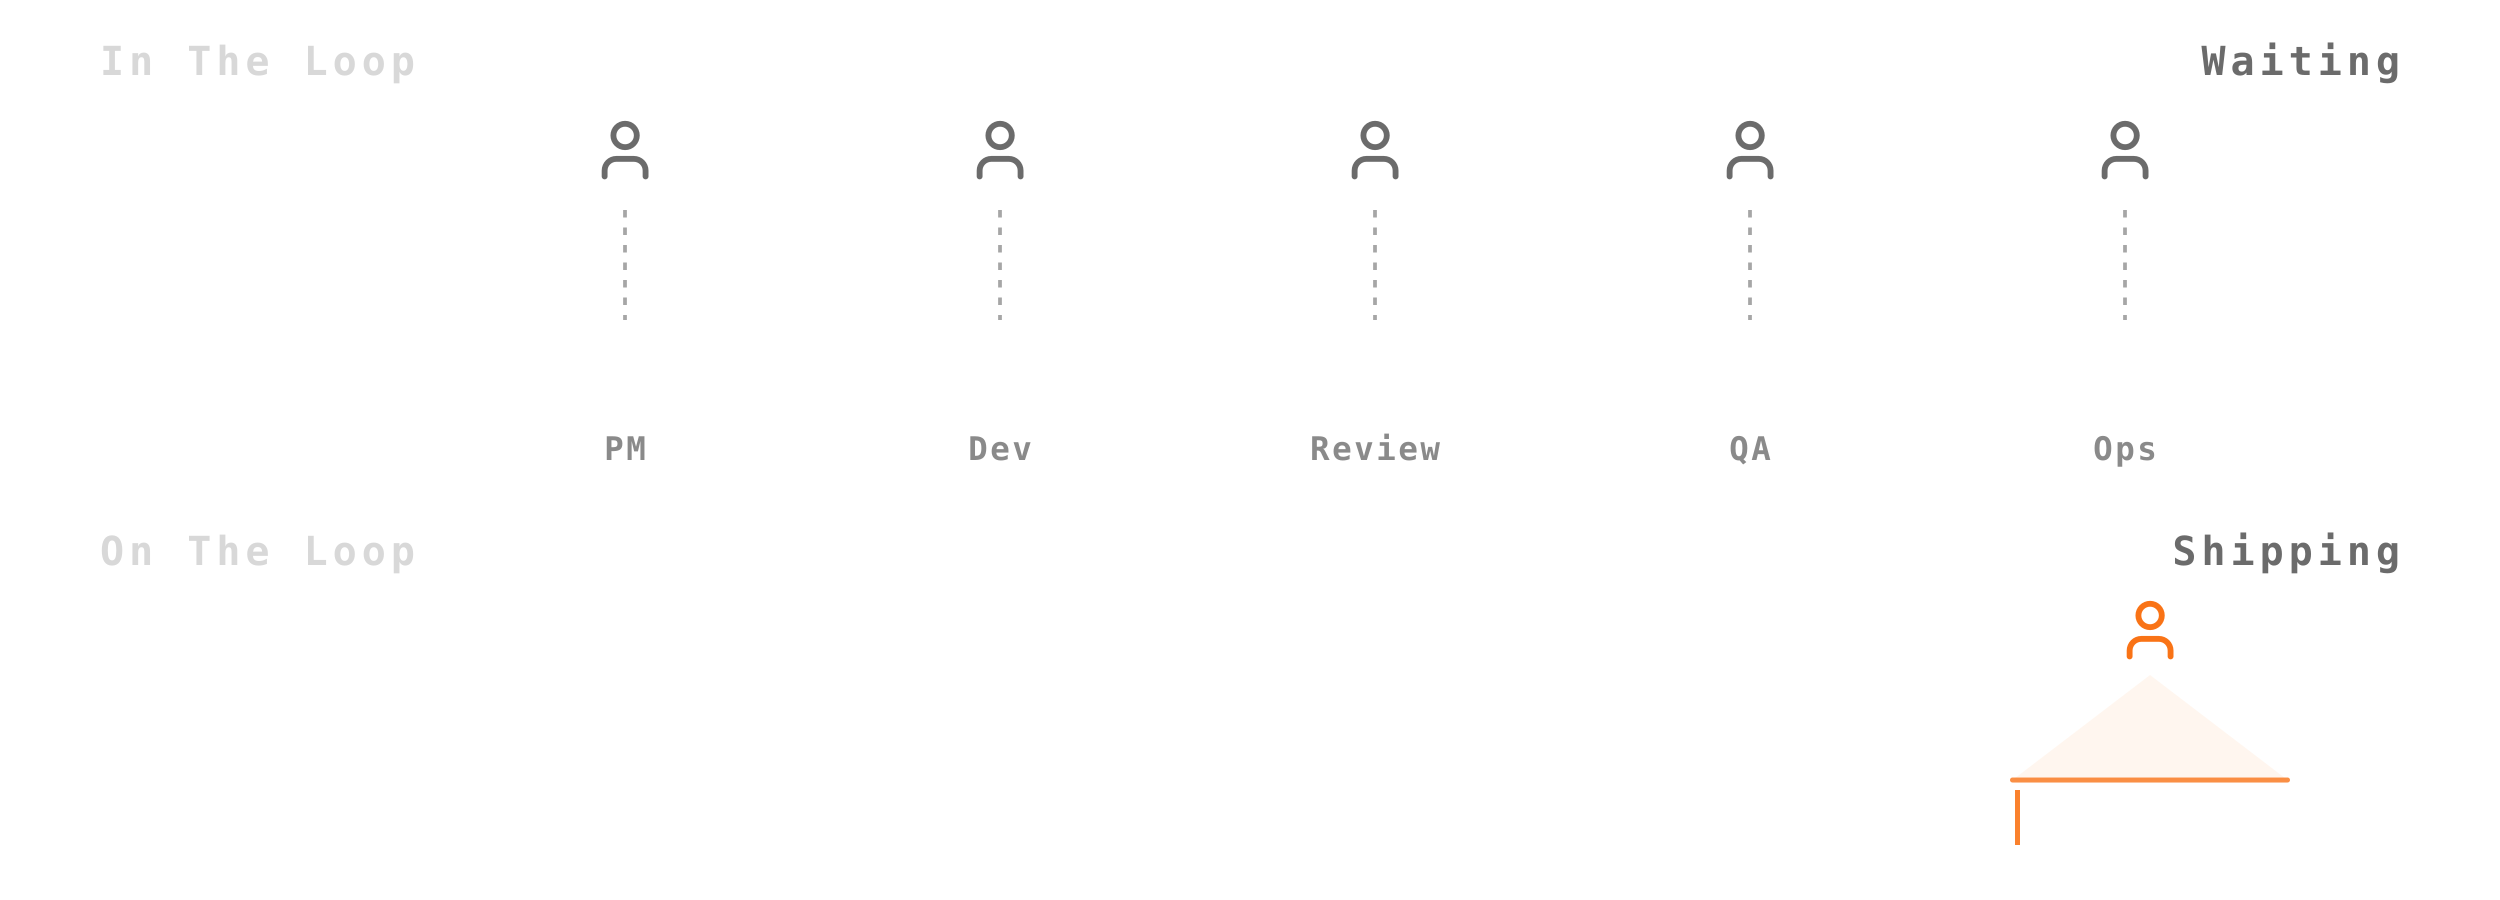
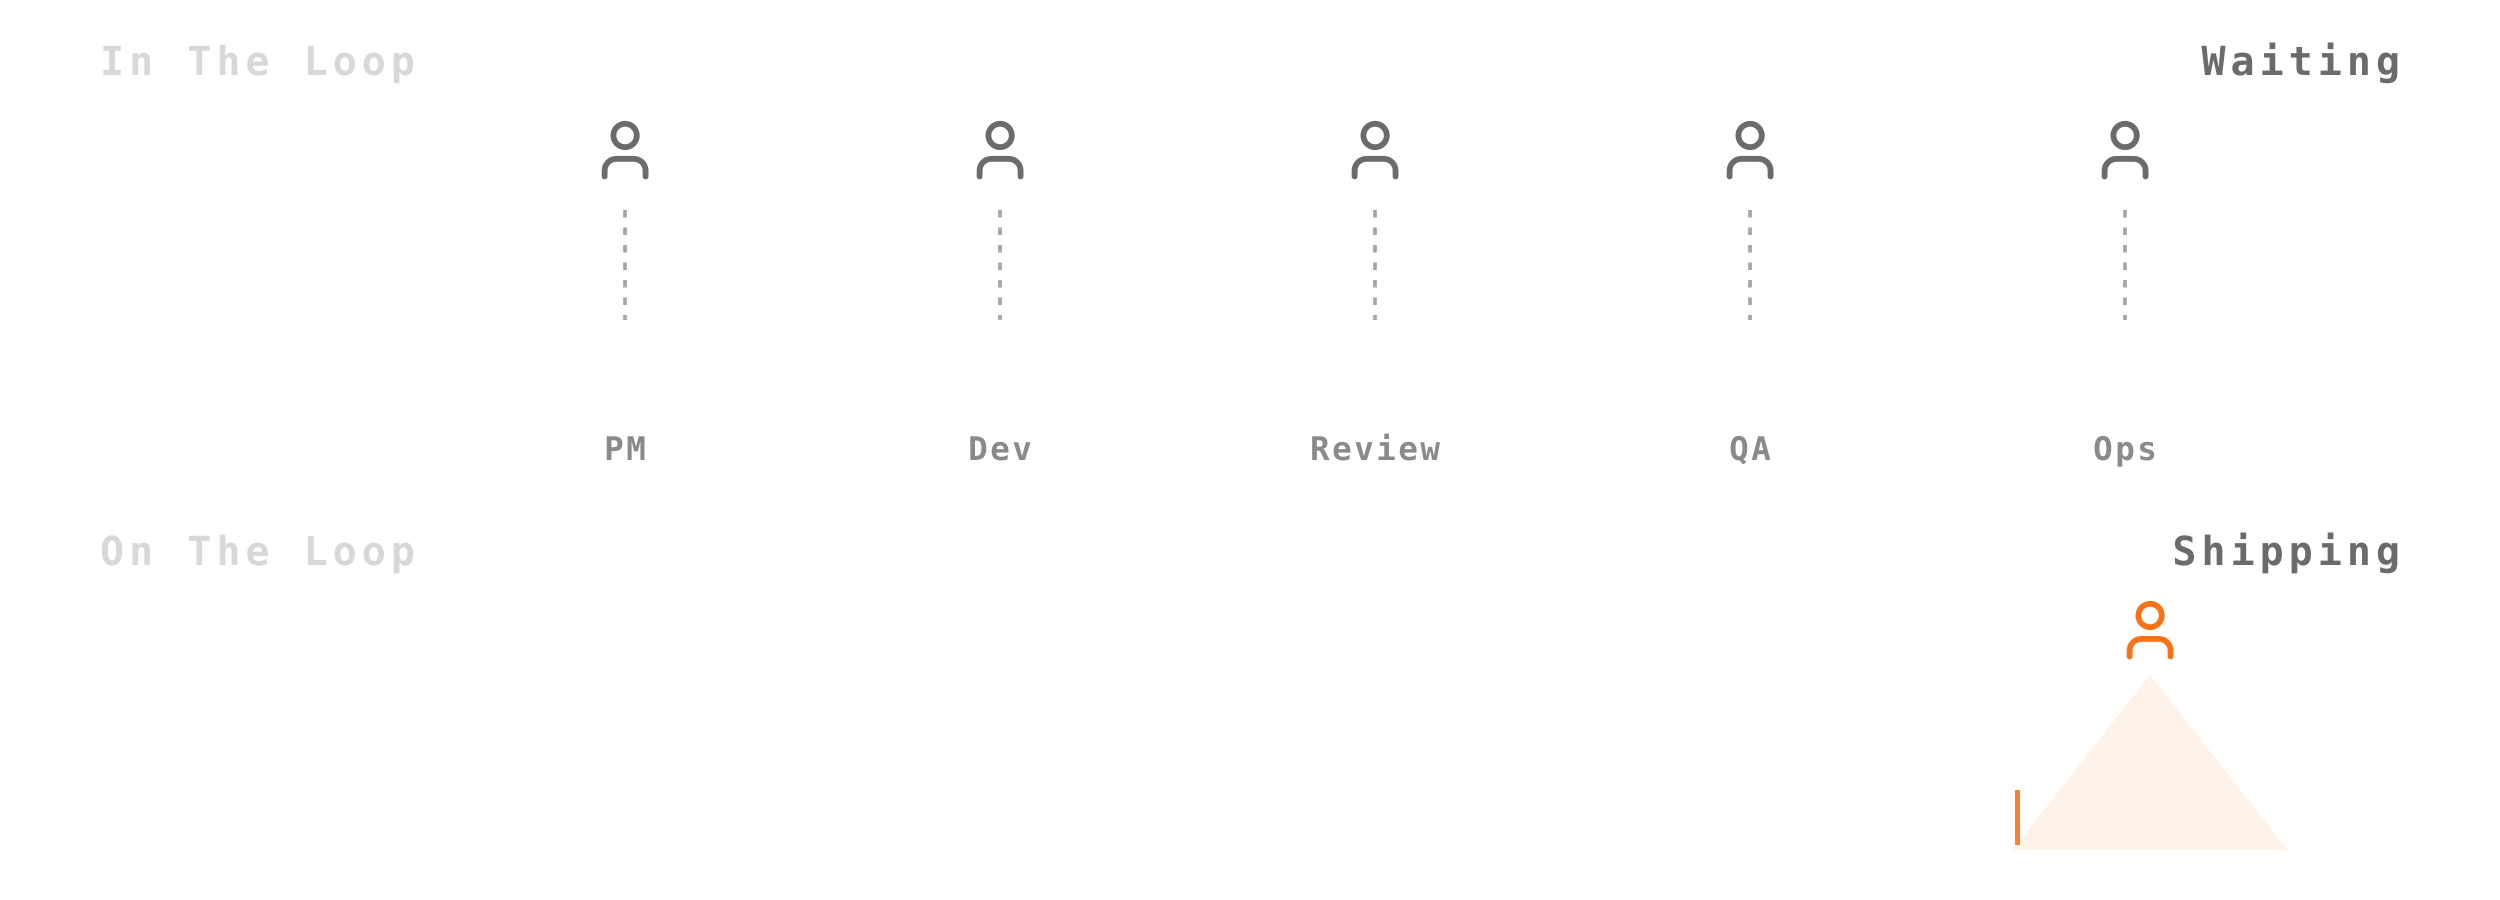
<svg xmlns="http://www.w3.org/2000/svg" viewBox="0 0 1000 360" font-family="Space Mono, ui-monospace, Menlo, monospace">
  <defs>
    <marker id="arr" viewBox="0 0 10 10" refX="8" refY="5" markerWidth="8" markerHeight="8" markerUnits="userSpaceOnUse" orient="auto">
      <path d="M0 0 L10 5 L0 10 Z" fill="rgba(255,255,255,0.8)" />
    </marker>
  </defs>
  <path d="M40 158 H960" stroke="rgba(255,255,255,0.18)" stroke-width="2" stroke-linecap="round" />
  <text x="40" y="30" font-size="16" font-weight="700" letter-spacing="2" fill="#d8d8d8">In The Loop</text>
  <text x="960" y="30" text-anchor="end" font-size="16" font-weight="700" letter-spacing="2" fill="#6b6b6b">Waiting</text>
  <g transform="translate(236 46) scale(1.17)" fill="none" stroke="#6b6b6b" stroke-width="2" stroke-linecap="round" stroke-linejoin="round">
    <animate attributeName="stroke" values="#f97316;#ef4444;#f97316;#ef4444;#f97316;#ef4444;#f97316;#ef4444;#f97316;#ef4444;#f97316;#ef4444;#f97316;#ef4444;#f97316;#ef4444" keyTimes="0;0.042;0.044;0.128;0.131;0.225;0.228;0.297;0.3;0.369;0.456;0.528;0.65;0.733;0.819;0.917" dur="18.0s" calcMode="discrete" repeatCount="indefinite" />
    <path d="M19 21v-2a4 4 0 0 0-4-4H9a4 4 0 0 0-4 4v2" />
    <circle cx="12" cy="7" r="4" />
  </g>
  <path d="M250 84 V128" stroke="#6b6b6b" stroke-width="1.5" stroke-dasharray="3 4" opacity="0.6">
    <animate attributeName="stroke" values="#f97316;#ef4444;#f97316;#ef4444;#f97316;#ef4444;#f97316;#ef4444;#f97316;#ef4444;#f97316;#ef4444;#f97316;#ef4444;#f97316;#ef4444" keyTimes="0;0.042;0.044;0.128;0.131;0.225;0.228;0.297;0.3;0.369;0.456;0.528;0.65;0.733;0.819;0.917" dur="18.0s" calcMode="discrete" repeatCount="indefinite" />
  </path>
  <text x="250" y="184" text-anchor="middle" font-size="13" font-weight="700" letter-spacing="1" fill="#8a8a8a">PM</text>
  <path d="M268 170 H310" stroke="rgba(255,255,255,0.25)" stroke-width="1.5" stroke-dasharray="3 4" marker-end="url(#arr)" />
  <g transform="translate(386 46) scale(1.17)" fill="none" stroke="#6b6b6b" stroke-width="2" stroke-linecap="round" stroke-linejoin="round">
    <animate attributeName="stroke" values="#f97316;#ef4444;#f97316;#ef4444;#f97316;#ef4444;#f97316;#ef4444;#f97316;#ef4444;#f97316;#ef4444;#f97316;#ef4444" keyTimes="0;0.003;0.006;0.1;0.106;0.189;0.264;0.344;0.456;0.539;0.65;0.758;0.819;0.919" dur="18.0s" calcMode="discrete" repeatCount="indefinite" />
    <path d="M19 21v-2a4 4 0 0 0-4-4H9a4 4 0 0 0-4 4v2" />
    <circle cx="12" cy="7" r="4" />
  </g>
  <path d="M400 84 V128" stroke="#6b6b6b" stroke-width="1.5" stroke-dasharray="3 4" opacity="0.6">
    <animate attributeName="stroke" values="#f97316;#ef4444;#f97316;#ef4444;#f97316;#ef4444;#f97316;#ef4444;#f97316;#ef4444;#f97316;#ef4444;#f97316;#ef4444" keyTimes="0;0.003;0.006;0.1;0.106;0.189;0.264;0.344;0.456;0.539;0.65;0.758;0.819;0.919" dur="18.0s" calcMode="discrete" repeatCount="indefinite" />
  </path>
  <text x="400" y="184" text-anchor="middle" font-size="13" font-weight="700" letter-spacing="1" fill="#8a8a8a">Dev</text>
  <path d="M418 170 H460" stroke="rgba(255,255,255,0.25)" stroke-width="1.5" stroke-dasharray="3 4" marker-end="url(#arr)" />
  <g transform="translate(536 46) scale(1.17)" fill="none" stroke="#6b6b6b" stroke-width="2" stroke-linecap="round" stroke-linejoin="round">
    <animate attributeName="stroke" values="#f97316;#ef4444;#f97316;#ef4444;#f97316;#ef4444;#f97316;#ef4444;#f97316;#ef4444;#f97316" keyTimes="0;0.103;0.106;0.261;0.264;0.453;0.456;0.647;0.65;0.817;0.819" dur="18.0s" calcMode="discrete" repeatCount="indefinite" />
    <path d="M19 21v-2a4 4 0 0 0-4-4H9a4 4 0 0 0-4 4v2" />
    <circle cx="12" cy="7" r="4" />
  </g>
  <path d="M550 84 V128" stroke="#6b6b6b" stroke-width="1.5" stroke-dasharray="3 4" opacity="0.6">
    <animate attributeName="stroke" values="#f97316;#ef4444;#f97316;#ef4444;#f97316;#ef4444;#f97316;#ef4444;#f97316;#ef4444;#f97316" keyTimes="0;0.103;0.106;0.261;0.264;0.453;0.456;0.647;0.65;0.817;0.819" dur="18.0s" calcMode="discrete" repeatCount="indefinite" />
  </path>
  <text x="550" y="184" text-anchor="middle" font-size="13" font-weight="700" letter-spacing="1" fill="#8a8a8a">Review</text>
  <path d="M568 170 H610" stroke="rgba(255,255,255,0.25)" stroke-width="1.5" stroke-dasharray="3 4" marker-end="url(#arr)" />
  <g transform="translate(686 46) scale(1.17)" fill="none" stroke="#6b6b6b" stroke-width="2" stroke-linecap="round" stroke-linejoin="round">
    <animate attributeName="stroke" values="#6b6b6b;#f97316;#ef4444;#6b6b6b;#f97316;#ef4444;#6b6b6b;#f97316;#ef4444;#6b6b6b;#f97316;#ef4444;#6b6b6b;#f97316;#ef4444;#6b6b6b" keyTimes="0;0.108;0.194;0.197;0.267;0.364;0.367;0.458;0.567;0.569;0.653;0.753;0.756;0.822;0.928;0.931" dur="18.0s" calcMode="discrete" repeatCount="indefinite" />
    <path d="M19 21v-2a4 4 0 0 0-4-4H9a4 4 0 0 0-4 4v2" />
    <circle cx="12" cy="7" r="4" />
  </g>
  <path d="M700 84 V128" stroke="#6b6b6b" stroke-width="1.5" stroke-dasharray="3 4" opacity="0.6">
    <animate attributeName="stroke" values="#6b6b6b;#f97316;#ef4444;#6b6b6b;#f97316;#ef4444;#6b6b6b;#f97316;#ef4444;#6b6b6b;#f97316;#ef4444;#6b6b6b;#f97316;#ef4444;#6b6b6b" keyTimes="0;0.108;0.194;0.197;0.267;0.364;0.367;0.458;0.567;0.569;0.653;0.753;0.756;0.822;0.928;0.931" dur="18.0s" calcMode="discrete" repeatCount="indefinite" />
  </path>
  <text x="700" y="184" text-anchor="middle" font-size="13" font-weight="700" letter-spacing="1" fill="#8a8a8a">QA</text>
  <path d="M718 170 H760" stroke="rgba(255,255,255,0.25)" stroke-width="1.5" stroke-dasharray="3 4" marker-end="url(#arr)" />
  <g transform="translate(836 46) scale(1.17)" fill="none" stroke="#6b6b6b" stroke-width="2" stroke-linecap="round" stroke-linejoin="round">
    <animate attributeName="stroke" values="#f97316;#ef4444;#6b6b6b;#f97316;#ef4444;#6b6b6b;#f97316;#ef4444;#6b6b6b;#f97316;#ef4444;#6b6b6b;#f97316;#ef4444;#6b6b6b;#f97316" keyTimes="0;0.067;0.069;0.2;0.283;0.286;0.369;0.436;0.439;0.572;0.656;0.658;0.758;0.828;0.831;0.933" dur="18.0s" calcMode="discrete" repeatCount="indefinite" />
    <path d="M19 21v-2a4 4 0 0 0-4-4H9a4 4 0 0 0-4 4v2" />
    <circle cx="12" cy="7" r="4" />
  </g>
  <path d="M850 84 V128" stroke="#6b6b6b" stroke-width="1.5" stroke-dasharray="3 4" opacity="0.6">
    <animate attributeName="stroke" values="#f97316;#ef4444;#6b6b6b;#f97316;#ef4444;#6b6b6b;#f97316;#ef4444;#6b6b6b;#f97316;#ef4444;#6b6b6b;#f97316;#ef4444;#6b6b6b;#f97316" keyTimes="0;0.067;0.069;0.2;0.283;0.286;0.369;0.436;0.439;0.572;0.656;0.658;0.758;0.828;0.831;0.933" dur="18.0s" calcMode="discrete" repeatCount="indefinite" />
  </path>
  <text x="850" y="184" text-anchor="middle" font-size="13" font-weight="700" letter-spacing="1" fill="#8a8a8a">Ops</text>
  <rect x="-11.0" y="134" width="22" height="22" rx="4" fill="#6b6b6b" opacity="0">
    <animate attributeName="opacity" values="1;1;1;1;0;0" keyTimes="0;0;0;0.086;0.103;1" dur="18.0s" repeatCount="indefinite" />
    <animateTransform attributeName="transform" type="translate" values="850 0;850 0;975 0;975 0" keyTimes="0;0.069;0.083;1" dur="18.0s" repeatCount="indefinite" />
    <animate attributeName="fill" values="#f97316;#22d3ee" keyTimes="0;0.069" dur="18.0s" calcMode="discrete" repeatCount="indefinite" />
  </rect>
  <rect x="-11.0" y="134" width="22" height="22" rx="4" fill="#6b6b6b" opacity="0">
    <animate attributeName="opacity" values="1;1;1;1;0;0" keyTimes="0;0;0;0.303;0.319;1" dur="18.0s" repeatCount="indefinite" />
    <animateTransform attributeName="transform" type="translate" values="550 0;550 0;664 0;664 0;700 0;700 0;814 0;814 0;850 0;850 0;975 0;975 0" keyTimes="0;0.106;0.119;0.119;0.122;0.197;0.211;0.211;0.214;0.286;0.3;1" dur="18.0s" repeatCount="indefinite" />
    <animate attributeName="fill" values="#f97316;#6b6b6b;#f97316;#6b6b6b;#f97316;#22d3ee" keyTimes="0;0.106;0.108;0.197;0.2;0.286" dur="18.0s" calcMode="discrete" repeatCount="indefinite" />
  </rect>
  <rect x="-11.0" y="134" width="22" height="22" rx="4" fill="#6b6b6b" opacity="0">
    <animate attributeName="opacity" values="1;1;1;1;0;0" keyTimes="0;0;0;0.456;0.472;1" dur="18.0s" repeatCount="indefinite" />
    <animateTransform attributeName="transform" type="translate" values="514 0;514 0;550 0;550 0;664 0;664 0;700 0;700 0;814 0;814 0;850 0;850 0;975 0;975 0" keyTimes="0;0.106;0.119;0.264;0.278;0.278;0.281;0.367;0.381;0.381;0.383;0.439;0.453;1" dur="18.0s" repeatCount="indefinite" />
    <animate attributeName="fill" values="#6b6b6b;#f97316;#6b6b6b;#f97316;#6b6b6b;#f97316;#22d3ee" keyTimes="0;0.106;0.264;0.267;0.367;0.369;0.439" dur="18.0s" calcMode="discrete" repeatCount="indefinite" />
  </rect>
  <rect x="-11.0" y="134" width="22" height="22" rx="4" fill="#6b6b6b" opacity="0">
    <animate attributeName="opacity" values="1;1;1;1;0;0" keyTimes="0;0;0;0.675;0.692;1" dur="18.0s" repeatCount="indefinite" />
    <animateTransform attributeName="transform" type="translate" values="400 0;400 0;488 0;488 0;514 0;514 0;550 0;550 0;664 0;664 0;700 0;700 0;814 0;814 0;850 0;850 0;975 0;975 0" keyTimes="0;0.006;0.019;0.106;0.119;0.264;0.278;0.456;0.469;0.469;0.472;0.569;0.583;0.583;0.586;0.658;0.672;1" dur="18.0s" repeatCount="indefinite" />
    <animate attributeName="fill" values="#f97316;#6b6b6b;#f97316;#6b6b6b;#f97316;#6b6b6b;#f97316;#22d3ee" keyTimes="0;0.006;0.264;0.456;0.458;0.569;0.572;0.658" dur="18.0s" calcMode="discrete" repeatCount="indefinite" />
  </rect>
  <rect x="-11.0" y="134" width="22" height="22" rx="4" fill="#6b6b6b" opacity="0">
    <animate attributeName="opacity" values="1;1;1;1;0;0" keyTimes="0;0;0;0.847;0.864;1" dur="18.0s" repeatCount="indefinite" />
    <animateTransform attributeName="transform" type="translate" values="364 0;364 0;400 0;400 0;488 0;488 0;514 0;514 0;550 0;550 0;664 0;664 0;700 0;700 0;814 0;814 0;850 0;850 0;975 0;975 0" keyTimes="0;0.006;0.019;0.106;0.119;0.264;0.278;0.456;0.469;0.65;0.664;0.664;0.667;0.756;0.769;0.769;0.772;0.831;0.844;1" dur="18.0s" repeatCount="indefinite" />
    <animate attributeName="fill" values="#6b6b6b;#f97316;#6b6b6b;#f97316;#6b6b6b;#f97316;#6b6b6b;#f97316;#22d3ee" keyTimes="0;0.006;0.106;0.456;0.65;0.653;0.756;0.758;0.831" dur="18.0s" calcMode="discrete" repeatCount="indefinite" />
  </rect>
  <rect x="-11.0" y="134" width="22" height="22" rx="4" fill="#6b6b6b" opacity="0">
    <animate attributeName="opacity" values="1;1;1;1;0;0" keyTimes="0;0;0;0.967;0.983;1" dur="18.0s" repeatCount="indefinite" />
    <animateTransform attributeName="transform" type="translate" values="250 0;250 0;364 0;364 0;400 0;400 0;488 0;488 0;514 0;514 0;550 0;550 0;664 0;664 0;700 0;700 0;814 0;814 0;850 0;850 0" keyTimes="0;0.044;0.058;0.106;0.119;0.264;0.278;0.456;0.469;0.65;0.664;0.819;0.833;0.833;0.836;0.931;0.944;0.945;0.947;1" dur="18.0s" repeatCount="indefinite" />
    <animate attributeName="fill" values="#f97316;#6b6b6b;#f97316;#6b6b6b;#f97316;#6b6b6b;#f97316;#6b6b6b;#f97316" keyTimes="0;0.044;0.106;0.264;0.65;0.819;0.822;0.931;0.933" dur="18.0s" calcMode="discrete" repeatCount="indefinite" />
  </rect>
  <rect x="-11.0" y="134" width="22" height="22" rx="4" fill="#6b6b6b" opacity="0">
    <animate attributeName="opacity" values="1;1;1;1;0;0" keyTimes="0;0;0;0.967;0.983;1" dur="18.0s" repeatCount="indefinite" />
    <animateTransform attributeName="transform" type="translate" values="214 0;214 0;250 0;250 0;364 0;364 0;400 0;400 0;488 0;488 0;514 0;514 0;550 0;550 0" keyTimes="0;0.044;0.058;0.131;0.144;0.264;0.278;0.456;0.469;0.65;0.664;0.819;0.833;1" dur="18.0s" repeatCount="indefinite" />
    <animate attributeName="fill" values="#6b6b6b;#f97316;#6b6b6b;#f97316;#6b6b6b;#f97316" keyTimes="0;0.044;0.131;0.264;0.456;0.819" dur="18.0s" calcMode="discrete" repeatCount="indefinite" />
  </rect>
  <rect x="-11.0" y="134" width="22" height="22" rx="4" fill="#6b6b6b" opacity="0">
    <animate attributeName="opacity" values="1;1;1;1;0;0" keyTimes="0;0;0;0.967;0.983;1" dur="18.0s" repeatCount="indefinite" />
    <animateTransform attributeName="transform" type="translate" values="188 0;188 0;214 0;214 0;250 0;250 0;338 0;338 0;364 0;364 0;400 0;400 0;488 0;488 0;514 0;514 0" keyTimes="0;0.044;0.058;0.131;0.144;0.228;0.242;0.264;0.278;0.456;0.469;0.65;0.664;0.819;0.833;1" dur="18.0s" repeatCount="indefinite" />
    <animate attributeName="fill" values="#6b6b6b;#f97316;#6b6b6b;#f97316;#6b6b6b" keyTimes="0;0.131;0.228;0.456;0.65" dur="18.0s" calcMode="discrete" repeatCount="indefinite" />
  </rect>
  <rect x="-11.0" y="134" width="22" height="22" rx="4" fill="#6b6b6b" opacity="0">
    <animate attributeName="opacity" values="1;1;1;1;0;0" keyTimes="0;0;0;0.967;0.983;1" dur="18.0s" repeatCount="indefinite" />
    <animateTransform attributeName="transform" type="translate" values="162 0;162 0;188 0;188 0;214 0;214 0;250 0;250 0;338 0;338 0;364 0;364 0;400 0;400 0;488 0;488 0" keyTimes="0;0.044;0.058;0.131;0.144;0.228;0.242;0.3;0.314;0.456;0.469;0.65;0.664;0.819;0.833;1" dur="18.0s" repeatCount="indefinite" />
    <animate attributeName="fill" values="#6b6b6b;#f97316;#6b6b6b;#f97316;#6b6b6b" keyTimes="0;0.228;0.3;0.65;0.819" dur="18.0s" calcMode="discrete" repeatCount="indefinite" />
  </rect>
  <rect x="-11.0" y="134" width="22" height="22" rx="4" fill="#6b6b6b" opacity="0">
    <animate attributeName="opacity" values="1;1;1;1;0;0" keyTimes="0;0;0;0.967;0.983;1" dur="18.0s" repeatCount="indefinite" />
    <animateTransform attributeName="transform" type="translate" values="136 0;136 0;162 0;162 0;188 0;188 0;214 0;214 0;250 0;250 0;338 0;338 0;364 0;364 0;400 0;400 0" keyTimes="0;0.044;0.058;0.131;0.144;0.228;0.242;0.3;0.314;0.456;0.469;0.65;0.664;0.819;0.833;1" dur="18.0s" repeatCount="indefinite" />
    <animate attributeName="fill" values="#6b6b6b;#f97316;#6b6b6b;#f97316" keyTimes="0;0.3;0.456;0.819" dur="18.0s" calcMode="discrete" repeatCount="indefinite" />
  </rect>
  <rect x="-11.0" y="134" width="22" height="22" rx="4" fill="#6b6b6b" opacity="0">
    <animate attributeName="opacity" values="1;1;1;1;0;0" keyTimes="0;0;0;0.967;0.983;1" dur="18.0s" repeatCount="indefinite" />
    <animateTransform attributeName="transform" type="translate" values="110 0;110 0;136 0;136 0;162 0;162 0;188 0;188 0;214 0;214 0;250 0;250 0;338 0;338 0;364 0;364 0" keyTimes="0;0.044;0.058;0.131;0.144;0.228;0.242;0.3;0.314;0.456;0.469;0.65;0.664;0.819;0.833;1" dur="18.0s" repeatCount="indefinite" />
    <animate attributeName="fill" values="#6b6b6b;#f97316;#6b6b6b" keyTimes="0;0.456;0.65" dur="18.0s" calcMode="discrete" repeatCount="indefinite" />
  </rect>
  <rect x="-11.0" y="134" width="22" height="22" rx="4" fill="#6b6b6b" opacity="0">
    <animate attributeName="opacity" values="1;1;1;1;0;0" keyTimes="0;0;0;0.967;0.983;1" dur="18.0s" repeatCount="indefinite" />
    <animateTransform attributeName="transform" type="translate" values="84 0;84 0;110 0;110 0;136 0;136 0;162 0;162 0;188 0;188 0;214 0;214 0;250 0;250 0;338 0;338 0" keyTimes="0;0.044;0.058;0.131;0.144;0.228;0.242;0.3;0.314;0.456;0.469;0.65;0.664;0.819;0.833;1" dur="18.0s" repeatCount="indefinite" />
    <animate attributeName="fill" values="#6b6b6b;#f97316;#6b6b6b" keyTimes="0;0.65;0.819" dur="18.0s" calcMode="discrete" repeatCount="indefinite" />
  </rect>
  <rect x="-11.0" y="134" width="22" height="22" rx="4" fill="#6b6b6b" opacity="0">
    <animate attributeName="opacity" values="0;0;1;1;0;0" keyTimes="0;0.061;0.072;0.967;0.983;1" dur="18.0s" repeatCount="indefinite" />
    <animateTransform attributeName="transform" type="translate" values="20 0;20 0;84 0;84 0;110 0;110 0;136 0;136 0;162 0;162 0;188 0;188 0;214 0;214 0;250 0;250 0" keyTimes="0;0.061;0.075;0.131;0.144;0.228;0.242;0.3;0.314;0.456;0.469;0.65;0.664;0.819;0.833;1" dur="18.0s" repeatCount="indefinite" />
    <animate attributeName="fill" values="#6b6b6b;#f97316" keyTimes="0;0.819" dur="18.0s" calcMode="discrete" repeatCount="indefinite" />
  </rect>
  <rect x="-11.0" y="134" width="22" height="22" rx="4" fill="#6b6b6b" opacity="0">
    <animate attributeName="opacity" values="0;0;1;1;0;0" keyTimes="0;0.153;0.164;0.967;0.983;1" dur="18.0s" repeatCount="indefinite" />
    <animateTransform attributeName="transform" type="translate" values="20 0;20 0;84 0;84 0;110 0;110 0;136 0;136 0;162 0;162 0;188 0;188 0;214 0;214 0" keyTimes="0;0.153;0.167;0.228;0.242;0.3;0.314;0.456;0.469;0.65;0.664;0.819;0.833;1" dur="18.0s" repeatCount="indefinite" />
    <animate attributeName="fill" values="#6b6b6b" keyTimes="0" dur="18.0s" calcMode="discrete" repeatCount="indefinite" />
  </rect>
  <rect x="-11.0" y="134" width="22" height="22" rx="4" fill="#6b6b6b" opacity="0">
    <animate attributeName="opacity" values="0;0;1;1;0;0" keyTimes="0;0.244;0.256;0.967;0.983;1" dur="18.0s" repeatCount="indefinite" />
    <animateTransform attributeName="transform" type="translate" values="20 0;20 0;84 0;84 0;110 0;110 0;136 0;136 0;162 0;162 0;188 0;188 0" keyTimes="0;0.244;0.258;0.3;0.314;0.456;0.469;0.65;0.664;0.819;0.833;1" dur="18.0s" repeatCount="indefinite" />
    <animate attributeName="fill" values="#6b6b6b" keyTimes="0" dur="18.0s" calcMode="discrete" repeatCount="indefinite" />
  </rect>
  <rect x="-11.0" y="134" width="22" height="22" rx="4" fill="#6b6b6b" opacity="0">
    <animate attributeName="opacity" values="0;0;1;1;0;0" keyTimes="0;0.306;0.317;0.967;0.983;1" dur="18.0s" repeatCount="indefinite" />
    <animateTransform attributeName="transform" type="translate" values="20 0;20 0;84 0;84 0;110 0;110 0;136 0;136 0;162 0;162 0" keyTimes="0;0.306;0.319;0.456;0.469;0.65;0.664;0.819;0.833;1" dur="18.0s" repeatCount="indefinite" />
    <animate attributeName="fill" values="#6b6b6b" keyTimes="0" dur="18.0s" calcMode="discrete" repeatCount="indefinite" />
  </rect>
  <rect x="-11.0" y="134" width="22" height="22" rx="4" fill="#6b6b6b" opacity="0">
    <animate attributeName="opacity" values="0;0;1;1;0;0" keyTimes="0;0.458;0.469;0.967;0.983;1" dur="18.0s" repeatCount="indefinite" />
    <animateTransform attributeName="transform" type="translate" values="20 0;20 0;84 0;84 0;110 0;110 0;136 0;136 0" keyTimes="0;0.458;0.472;0.65;0.664;0.819;0.833;1" dur="18.0s" repeatCount="indefinite" />
    <animate attributeName="fill" values="#6b6b6b" keyTimes="0" dur="18.0s" calcMode="discrete" repeatCount="indefinite" />
  </rect>
  <rect x="-11.0" y="134" width="22" height="22" rx="4" fill="#6b6b6b" opacity="0">
    <animate attributeName="opacity" values="0;0;1;1;0;0" keyTimes="0;0.675;0.686;0.967;0.983;1" dur="18.0s" repeatCount="indefinite" />
    <animateTransform attributeName="transform" type="translate" values="20 0;20 0;84 0;84 0;110 0;110 0" keyTimes="0;0.675;0.689;0.819;0.833;1" dur="18.0s" repeatCount="indefinite" />
    <animate attributeName="fill" values="#6b6b6b" keyTimes="0" dur="18.0s" calcMode="discrete" repeatCount="indefinite" />
  </rect>
  <rect x="-11.0" y="134" width="22" height="22" rx="4" fill="#6b6b6b" opacity="0">
    <animate attributeName="opacity" values="0;0;1;1;0;0" keyTimes="0;0.828;0.839;0.967;0.983;1" dur="18.0s" repeatCount="indefinite" />
    <animateTransform attributeName="transform" type="translate" values="20 0;20 0;84 0;84 0" keyTimes="0;0.828;0.842;1" dur="18.0s" repeatCount="indefinite" />
    <animate attributeName="fill" values="#6b6b6b" keyTimes="0" dur="18.0s" calcMode="discrete" repeatCount="indefinite" />
  </rect>
  <path d="M40 340 H960" stroke="rgba(255,255,255,0.18)" stroke-width="2" stroke-linecap="round" />
  <text x="40" y="226" font-size="16" font-weight="700" letter-spacing="2" fill="#d8d8d8">On The Loop</text>
  <text x="960" y="226" text-anchor="end" font-size="16" font-weight="700" letter-spacing="2" fill="#6b6b6b">Shipping</text>
  <rect x="-11.0" y="316" width="22" height="22" rx="4" fill="#eab308" opacity="0">
    <animateTransform attributeName="transform" type="translate" values="40 0;960 0;960 0" keyTimes="0;0.278;1" dur="18.0s" begin="-18.00s" repeatCount="indefinite" />
    <animate attributeName="opacity" values="0;1;1;0;0" keyTimes="0;0.008;0.267;0.278;1" dur="18.0s" begin="-18.00s" repeatCount="indefinite" />
    <animate attributeName="fill" values="#eab308;#22d3ee;#22d3ee" keyTimes="0;0.087;1" dur="18.0s" begin="-18.00s" calcMode="discrete" repeatCount="indefinite" />
  </rect>
  <rect x="-11.0" y="316" width="22" height="22" rx="4" fill="#22d3ee" opacity="0">
    <animateTransform attributeName="transform" type="translate" values="40 0;960 0;960 0" keyTimes="0;0.278;1" dur="18.0s" begin="-17.64s" repeatCount="indefinite" />
    <animate attributeName="opacity" values="0;1;1;0;0" keyTimes="0;0.008;0.267;0.278;1" dur="18.0s" begin="-17.64s" repeatCount="indefinite" />
  </rect>
  <rect x="-11.0" y="316" width="22" height="22" rx="4" fill="#22d3ee" opacity="0">
    <animateTransform attributeName="transform" type="translate" values="40 0;960 0;960 0" keyTimes="0;0.278;1" dur="18.0s" begin="-17.28s" repeatCount="indefinite" />
    <animate attributeName="opacity" values="0;1;1;0;0" keyTimes="0;0.008;0.267;0.278;1" dur="18.0s" begin="-17.28s" repeatCount="indefinite" />
  </rect>
  <rect x="-11.0" y="316" width="22" height="22" rx="4" fill="#22d3ee" opacity="0">
    <animateTransform attributeName="transform" type="translate" values="40 0;960 0;960 0" keyTimes="0;0.278;1" dur="18.0s" begin="-16.92s" repeatCount="indefinite" />
    <animate attributeName="opacity" values="0;1;1;0;0" keyTimes="0;0.008;0.267;0.278;1" dur="18.0s" begin="-16.92s" repeatCount="indefinite" />
  </rect>
  <rect x="-11.0" y="316" width="22" height="22" rx="4" fill="#eab308" opacity="0">
    <animateTransform attributeName="transform" type="translate" values="40 0;960 0;960 0" keyTimes="0;0.278;1" dur="18.0s" begin="-16.56s" repeatCount="indefinite" />
    <animate attributeName="opacity" values="0;1;1;0;0" keyTimes="0;0.008;0.267;0.278;1" dur="18.0s" begin="-16.56s" repeatCount="indefinite" />
    <animate attributeName="fill" values="#eab308;#22d3ee;#22d3ee" keyTimes="0;0.087;1" dur="18.0s" begin="-16.56s" calcMode="discrete" repeatCount="indefinite" />
  </rect>
  <rect x="-11.0" y="316" width="22" height="22" rx="4" fill="#22d3ee" opacity="0">
    <animateTransform attributeName="transform" type="translate" values="40 0;960 0;960 0" keyTimes="0;0.278;1" dur="18.0s" begin="-16.20s" repeatCount="indefinite" />
    <animate attributeName="opacity" values="0;1;1;0;0" keyTimes="0;0.008;0.267;0.278;1" dur="18.0s" begin="-16.20s" repeatCount="indefinite" />
  </rect>
  <rect x="-11.0" y="316" width="22" height="22" rx="4" fill="#22d3ee" opacity="0">
    <animateTransform attributeName="transform" type="translate" values="40 0;960 0;960 0" keyTimes="0;0.278;1" dur="18.0s" begin="-15.84s" repeatCount="indefinite" />
    <animate attributeName="opacity" values="0;1;1;0;0" keyTimes="0;0.008;0.267;0.278;1" dur="18.0s" begin="-15.84s" repeatCount="indefinite" />
  </rect>
  <rect x="-11.0" y="316" width="22" height="22" rx="4" fill="#22d3ee" opacity="0">
    <animateTransform attributeName="transform" type="translate" values="40 0;960 0;960 0" keyTimes="0;0.278;1" dur="18.0s" begin="-15.48s" repeatCount="indefinite" />
    <animate attributeName="opacity" values="0;1;1;0;0" keyTimes="0;0.008;0.267;0.278;1" dur="18.0s" begin="-15.48s" repeatCount="indefinite" />
  </rect>
  <rect x="-11.0" y="316" width="22" height="22" rx="4" fill="#22d3ee" opacity="0">
    <animateTransform attributeName="transform" type="translate" values="40 0;960 0;960 0" keyTimes="0;0.278;1" dur="18.0s" begin="-15.12s" repeatCount="indefinite" />
    <animate attributeName="opacity" values="0;1;1;0;0" keyTimes="0;0.008;0.267;0.278;1" dur="18.0s" begin="-15.12s" repeatCount="indefinite" />
  </rect>
  <rect x="-11.0" y="316" width="22" height="22" rx="4" fill="#22d3ee" opacity="0">
    <animateTransform attributeName="transform" type="translate" values="40 0;960 0;960 0" keyTimes="0;0.278;1" dur="18.0s" begin="-14.76s" repeatCount="indefinite" />
    <animate attributeName="opacity" values="0;1;1;0;0" keyTimes="0;0.008;0.267;0.278;1" dur="18.0s" begin="-14.76s" repeatCount="indefinite" />
  </rect>
  <rect x="-11.0" y="316" width="22" height="22" rx="4" fill="#eab308" opacity="0">
    <animateTransform attributeName="transform" type="translate" values="40 0;960 0;960 0" keyTimes="0;0.278;1" dur="18.0s" begin="-14.40s" repeatCount="indefinite" />
    <animate attributeName="opacity" values="0;1;1;0;0" keyTimes="0;0.008;0.267;0.278;1" dur="18.0s" begin="-14.40s" repeatCount="indefinite" />
    <animate attributeName="fill" values="#eab308;#22d3ee;#22d3ee" keyTimes="0;0.087;1" dur="18.0s" begin="-14.40s" calcMode="discrete" repeatCount="indefinite" />
  </rect>
  <rect x="-11.0" y="316" width="22" height="22" rx="4" fill="#22d3ee" opacity="0">
    <animateTransform attributeName="transform" type="translate" values="40 0;960 0;960 0" keyTimes="0;0.278;1" dur="18.0s" begin="-14.04s" repeatCount="indefinite" />
    <animate attributeName="opacity" values="0;1;1;0;0" keyTimes="0;0.008;0.267;0.278;1" dur="18.0s" begin="-14.04s" repeatCount="indefinite" />
  </rect>
  <rect x="-11.0" y="316" width="22" height="22" rx="4" fill="#22d3ee" opacity="0">
    <animateTransform attributeName="transform" type="translate" values="40 0;960 0;960 0" keyTimes="0;0.278;1" dur="18.0s" begin="-13.68s" repeatCount="indefinite" />
    <animate attributeName="opacity" values="0;1;1;0;0" keyTimes="0;0.008;0.267;0.278;1" dur="18.0s" begin="-13.68s" repeatCount="indefinite" />
  </rect>
  <rect x="-11.0" y="316" width="22" height="22" rx="4" fill="#eab308" opacity="0">
    <animateTransform attributeName="transform" type="translate" values="40 0;960 0;960 0" keyTimes="0;0.278;1" dur="18.0s" begin="-13.32s" repeatCount="indefinite" />
    <animate attributeName="opacity" values="0;1;1;0;0" keyTimes="0;0.008;0.267;0.278;1" dur="18.0s" begin="-13.32s" repeatCount="indefinite" />
    <animate attributeName="fill" values="#eab308;#22d3ee;#22d3ee" keyTimes="0;0.234;1" dur="18.0s" begin="-13.32s" calcMode="discrete" repeatCount="indefinite" />
  </rect>
  <rect x="-11.0" y="316" width="22" height="22" rx="4" fill="#22d3ee" opacity="0">
    <animateTransform attributeName="transform" type="translate" values="40 0;960 0;960 0" keyTimes="0;0.278;1" dur="18.0s" begin="-12.96s" repeatCount="indefinite" />
    <animate attributeName="opacity" values="0;1;1;0;0" keyTimes="0;0.008;0.267;0.278;1" dur="18.0s" begin="-12.96s" repeatCount="indefinite" />
  </rect>
  <rect x="-11.0" y="316" width="22" height="22" rx="4" fill="#22d3ee" opacity="0">
    <animateTransform attributeName="transform" type="translate" values="40 0;960 0;960 0" keyTimes="0;0.278;1" dur="18.0s" begin="-12.60s" repeatCount="indefinite" />
    <animate attributeName="opacity" values="0;1;1;0;0" keyTimes="0;0.008;0.267;0.278;1" dur="18.0s" begin="-12.60s" repeatCount="indefinite" />
  </rect>
  <rect x="-11.0" y="316" width="22" height="22" rx="4" fill="#22d3ee" opacity="0">
    <animateTransform attributeName="transform" type="translate" values="40 0;960 0;960 0" keyTimes="0;0.278;1" dur="18.0s" begin="-12.24s" repeatCount="indefinite" />
    <animate attributeName="opacity" values="0;1;1;0;0" keyTimes="0;0.008;0.267;0.278;1" dur="18.0s" begin="-12.24s" repeatCount="indefinite" />
  </rect>
  <rect x="-11.0" y="316" width="22" height="22" rx="4" fill="#eab308" opacity="0">
    <animateTransform attributeName="transform" type="translate" values="40 0;960 0;960 0" keyTimes="0;0.278;1" dur="18.0s" begin="-11.88s" repeatCount="indefinite" />
    <animate attributeName="opacity" values="0;1;1;0;0" keyTimes="0;0.008;0.267;0.278;1" dur="18.0s" begin="-11.88s" repeatCount="indefinite" />
    <animate attributeName="fill" values="#eab308;#22d3ee;#22d3ee" keyTimes="0;0.123;1" dur="18.0s" begin="-11.88s" calcMode="discrete" repeatCount="indefinite" />
  </rect>
  <rect x="-11.0" y="316" width="22" height="22" rx="4" fill="#22d3ee" opacity="0">
    <animateTransform attributeName="transform" type="translate" values="40 0;960 0;960 0" keyTimes="0;0.278;1" dur="18.0s" begin="-11.52s" repeatCount="indefinite" />
    <animate attributeName="opacity" values="0;1;1;0;0" keyTimes="0;0.008;0.267;0.278;1" dur="18.0s" begin="-11.52s" repeatCount="indefinite" />
  </rect>
  <rect x="-11.0" y="316" width="22" height="22" rx="4" fill="#22d3ee" opacity="0">
    <animateTransform attributeName="transform" type="translate" values="40 0;960 0;960 0" keyTimes="0;0.278;1" dur="18.0s" begin="-11.16s" repeatCount="indefinite" />
    <animate attributeName="opacity" values="0;1;1;0;0" keyTimes="0;0.008;0.267;0.278;1" dur="18.0s" begin="-11.16s" repeatCount="indefinite" />
  </rect>
  <rect x="-11.0" y="316" width="22" height="22" rx="4" fill="#22d3ee" opacity="0">
    <animateTransform attributeName="transform" type="translate" values="40 0;960 0;960 0" keyTimes="0;0.278;1" dur="18.0s" begin="-10.80s" repeatCount="indefinite" />
    <animate attributeName="opacity" values="0;1;1;0;0" keyTimes="0;0.008;0.267;0.278;1" dur="18.0s" begin="-10.80s" repeatCount="indefinite" />
  </rect>
  <rect x="-11.0" y="316" width="22" height="22" rx="4" fill="#22d3ee" opacity="0">
    <animateTransform attributeName="transform" type="translate" values="40 0;960 0;960 0" keyTimes="0;0.278;1" dur="18.0s" begin="-10.44s" repeatCount="indefinite" />
    <animate attributeName="opacity" values="0;1;1;0;0" keyTimes="0;0.008;0.267;0.278;1" dur="18.0s" begin="-10.44s" repeatCount="indefinite" />
  </rect>
  <rect x="-11.0" y="316" width="22" height="22" rx="4" fill="#eab308" opacity="0">
    <animateTransform attributeName="transform" type="translate" values="40 0;960 0;960 0" keyTimes="0;0.278;1" dur="18.0s" begin="-10.08s" repeatCount="indefinite" />
    <animate attributeName="opacity" values="0;1;1;0;0" keyTimes="0;0.008;0.267;0.278;1" dur="18.0s" begin="-10.08s" repeatCount="indefinite" />
    <animate attributeName="fill" values="#eab308;#22d3ee;#22d3ee" keyTimes="0;0.123;1" dur="18.0s" begin="-10.08s" calcMode="discrete" repeatCount="indefinite" />
  </rect>
  <rect x="-11.0" y="316" width="22" height="22" rx="4" fill="#22d3ee" opacity="0">
    <animateTransform attributeName="transform" type="translate" values="40 0;960 0;960 0" keyTimes="0;0.278;1" dur="18.0s" begin="-9.72s" repeatCount="indefinite" />
    <animate attributeName="opacity" values="0;1;1;0;0" keyTimes="0;0.008;0.267;0.278;1" dur="18.0s" begin="-9.72s" repeatCount="indefinite" />
  </rect>
  <rect x="-11.0" y="316" width="22" height="22" rx="4" fill="#22d3ee" opacity="0">
    <animateTransform attributeName="transform" type="translate" values="40 0;960 0;960 0" keyTimes="0;0.278;1" dur="18.0s" begin="-9.36s" repeatCount="indefinite" />
    <animate attributeName="opacity" values="0;1;1;0;0" keyTimes="0;0.008;0.267;0.278;1" dur="18.0s" begin="-9.36s" repeatCount="indefinite" />
  </rect>
  <rect x="-11.0" y="316" width="22" height="22" rx="4" fill="#eab308" opacity="0">
    <animateTransform attributeName="transform" type="translate" values="40 0;960 0;960 0" keyTimes="0;0.278;1" dur="18.0s" begin="-9.00s" repeatCount="indefinite" />
    <animate attributeName="opacity" values="0;1;1;0;0" keyTimes="0;0.008;0.267;0.278;1" dur="18.0s" begin="-9.00s" repeatCount="indefinite" />
    <animate attributeName="fill" values="#eab308;#22d3ee;#22d3ee" keyTimes="0;0.123;1" dur="18.0s" begin="-9.00s" calcMode="discrete" repeatCount="indefinite" />
  </rect>
  <rect x="-11.0" y="316" width="22" height="22" rx="4" fill="#22d3ee" opacity="0">
    <animateTransform attributeName="transform" type="translate" values="40 0;960 0;960 0" keyTimes="0;0.278;1" dur="18.0s" begin="-8.64s" repeatCount="indefinite" />
    <animate attributeName="opacity" values="0;1;1;0;0" keyTimes="0;0.008;0.267;0.278;1" dur="18.0s" begin="-8.64s" repeatCount="indefinite" />
  </rect>
  <rect x="-11.0" y="316" width="22" height="22" rx="4" fill="#22d3ee" opacity="0">
    <animateTransform attributeName="transform" type="translate" values="40 0;960 0;960 0" keyTimes="0;0.278;1" dur="18.0s" begin="-8.28s" repeatCount="indefinite" />
    <animate attributeName="opacity" values="0;1;1;0;0" keyTimes="0;0.008;0.267;0.278;1" dur="18.0s" begin="-8.28s" repeatCount="indefinite" />
  </rect>
  <rect x="-11.0" y="316" width="22" height="22" rx="4" fill="#eab308" opacity="0">
    <animateTransform attributeName="transform" type="translate" values="40 0;960 0;960 0" keyTimes="0;0.278;1" dur="18.0s" begin="-7.92s" repeatCount="indefinite" />
    <animate attributeName="opacity" values="0;1;1;0;0" keyTimes="0;0.008;0.267;0.278;1" dur="18.0s" begin="-7.92s" repeatCount="indefinite" />
    <animate attributeName="fill" values="#eab308;#22d3ee;#22d3ee" keyTimes="0;0.123;1" dur="18.0s" begin="-7.92s" calcMode="discrete" repeatCount="indefinite" />
  </rect>
  <rect x="-11.0" y="316" width="22" height="22" rx="4" fill="#22d3ee" opacity="0">
    <animateTransform attributeName="transform" type="translate" values="40 0;960 0;960 0" keyTimes="0;0.278;1" dur="18.0s" begin="-7.56s" repeatCount="indefinite" />
    <animate attributeName="opacity" values="0;1;1;0;0" keyTimes="0;0.008;0.267;0.278;1" dur="18.0s" begin="-7.56s" repeatCount="indefinite" />
  </rect>
  <rect x="-11.0" y="316" width="22" height="22" rx="4" fill="#eab308" opacity="0">
    <animateTransform attributeName="transform" type="translate" values="40 0;960 0;960 0" keyTimes="0;0.278;1" dur="18.0s" begin="-7.20s" repeatCount="indefinite" />
    <animate attributeName="opacity" values="0;1;1;0;0" keyTimes="0;0.008;0.267;0.278;1" dur="18.0s" begin="-7.20s" repeatCount="indefinite" />
    <animate attributeName="fill" values="#eab308;#22d3ee;#22d3ee" keyTimes="0;0.065;1" dur="18.0s" begin="-7.20s" calcMode="discrete" repeatCount="indefinite" />
  </rect>
  <rect x="-11.0" y="316" width="22" height="22" rx="4" fill="#22d3ee" opacity="0">
    <animateTransform attributeName="transform" type="translate" values="40 0;960 0;960 0" keyTimes="0;0.278;1" dur="18.0s" begin="-6.84s" repeatCount="indefinite" />
    <animate attributeName="opacity" values="0;1;1;0;0" keyTimes="0;0.008;0.267;0.278;1" dur="18.0s" begin="-6.84s" repeatCount="indefinite" />
  </rect>
  <rect x="-11.0" y="316" width="22" height="22" rx="4" fill="#22d3ee" opacity="0">
    <animateTransform attributeName="transform" type="translate" values="40 0;960 0;960 0" keyTimes="0;0.278;1" dur="18.0s" begin="-6.48s" repeatCount="indefinite" />
    <animate attributeName="opacity" values="0;1;1;0;0" keyTimes="0;0.008;0.267;0.278;1" dur="18.0s" begin="-6.48s" repeatCount="indefinite" />
  </rect>
  <rect x="-11.0" y="316" width="22" height="22" rx="4" fill="#22d3ee" opacity="0">
    <animateTransform attributeName="transform" type="translate" values="40 0;960 0;960 0" keyTimes="0;0.278;1" dur="18.0s" begin="-6.12s" repeatCount="indefinite" />
    <animate attributeName="opacity" values="0;1;1;0;0" keyTimes="0;0.008;0.267;0.278;1" dur="18.0s" begin="-6.12s" repeatCount="indefinite" />
  </rect>
  <rect x="-11.0" y="316" width="22" height="22" rx="4" fill="#22d3ee" opacity="0">
    <animateTransform attributeName="transform" type="translate" values="40 0;960 0;960 0" keyTimes="0;0.278;1" dur="18.0s" begin="-5.76s" repeatCount="indefinite" />
    <animate attributeName="opacity" values="0;1;1;0;0" keyTimes="0;0.008;0.267;0.278;1" dur="18.0s" begin="-5.76s" repeatCount="indefinite" />
  </rect>
  <rect x="-11.0" y="316" width="22" height="22" rx="4" fill="#22d3ee" opacity="0">
    <animateTransform attributeName="transform" type="translate" values="40 0;960 0;960 0" keyTimes="0;0.278;1" dur="18.0s" begin="-5.40s" repeatCount="indefinite" />
    <animate attributeName="opacity" values="0;1;1;0;0" keyTimes="0;0.008;0.267;0.278;1" dur="18.0s" begin="-5.40s" repeatCount="indefinite" />
  </rect>
  <rect x="-11.0" y="316" width="22" height="22" rx="4" fill="#eab308" opacity="0">
    <animateTransform attributeName="transform" type="translate" values="40 0;960 0;960 0" keyTimes="0;0.278;1" dur="18.0s" begin="-5.04s" repeatCount="indefinite" />
    <animate attributeName="opacity" values="0;1;1;0;0" keyTimes="0;0.008;0.267;0.278;1" dur="18.0s" begin="-5.04s" repeatCount="indefinite" />
    <animate attributeName="fill" values="#eab308;#22d3ee;#22d3ee" keyTimes="0;0.065;1" dur="18.0s" begin="-5.04s" calcMode="discrete" repeatCount="indefinite" />
  </rect>
  <rect x="-11.0" y="316" width="22" height="22" rx="4" fill="#eab308" opacity="0">
    <animateTransform attributeName="transform" type="translate" values="40 0;960 0;960 0" keyTimes="0;0.278;1" dur="18.0s" begin="-4.68s" repeatCount="indefinite" />
    <animate attributeName="opacity" values="0;1;1;0;0" keyTimes="0;0.008;0.267;0.278;1" dur="18.0s" begin="-4.68s" repeatCount="indefinite" />
    <animate attributeName="fill" values="#eab308;#22d3ee;#22d3ee" keyTimes="0;0.065;1" dur="18.0s" begin="-4.68s" calcMode="discrete" repeatCount="indefinite" />
  </rect>
  <rect x="-11.0" y="316" width="22" height="22" rx="4" fill="#22d3ee" opacity="0">
    <animateTransform attributeName="transform" type="translate" values="40 0;960 0;960 0" keyTimes="0;0.278;1" dur="18.0s" begin="-4.32s" repeatCount="indefinite" />
    <animate attributeName="opacity" values="0;1;1;0;0" keyTimes="0;0.008;0.267;0.278;1" dur="18.0s" begin="-4.32s" repeatCount="indefinite" />
  </rect>
  <rect x="-11.0" y="316" width="22" height="22" rx="4" fill="#22d3ee" opacity="0">
    <animateTransform attributeName="transform" type="translate" values="40 0;960 0;960 0" keyTimes="0;0.278;1" dur="18.0s" begin="-3.96s" repeatCount="indefinite" />
    <animate attributeName="opacity" values="0;1;1;0;0" keyTimes="0;0.008;0.267;0.278;1" dur="18.0s" begin="-3.96s" repeatCount="indefinite" />
  </rect>
  <rect x="-11.0" y="316" width="22" height="22" rx="4" fill="#22d3ee" opacity="0">
    <animateTransform attributeName="transform" type="translate" values="40 0;960 0;960 0" keyTimes="0;0.278;1" dur="18.0s" begin="-3.60s" repeatCount="indefinite" />
    <animate attributeName="opacity" values="0;1;1;0;0" keyTimes="0;0.008;0.267;0.278;1" dur="18.0s" begin="-3.60s" repeatCount="indefinite" />
  </rect>
  <rect x="-11.0" y="316" width="22" height="22" rx="4" fill="#eab308" opacity="0">
    <animateTransform attributeName="transform" type="translate" values="40 0;960 0;960 0" keyTimes="0;0.278;1" dur="18.0s" begin="-3.24s" repeatCount="indefinite" />
    <animate attributeName="opacity" values="0;1;1;0;0" keyTimes="0;0.008;0.267;0.278;1" dur="18.0s" begin="-3.24s" repeatCount="indefinite" />
    <animate attributeName="fill" values="#eab308;#22d3ee;#22d3ee" keyTimes="0;0.065;1" dur="18.0s" begin="-3.24s" calcMode="discrete" repeatCount="indefinite" />
  </rect>
  <rect x="-11.0" y="316" width="22" height="22" rx="4" fill="#22d3ee" opacity="0">
    <animateTransform attributeName="transform" type="translate" values="40 0;960 0;960 0" keyTimes="0;0.278;1" dur="18.0s" begin="-2.88s" repeatCount="indefinite" />
    <animate attributeName="opacity" values="0;1;1;0;0" keyTimes="0;0.008;0.267;0.278;1" dur="18.0s" begin="-2.88s" repeatCount="indefinite" />
  </rect>
  <rect x="-11.0" y="316" width="22" height="22" rx="4" fill="#22d3ee" opacity="0">
    <animateTransform attributeName="transform" type="translate" values="40 0;960 0;960 0" keyTimes="0;0.278;1" dur="18.0s" begin="-2.52s" repeatCount="indefinite" />
    <animate attributeName="opacity" values="0;1;1;0;0" keyTimes="0;0.008;0.267;0.278;1" dur="18.0s" begin="-2.52s" repeatCount="indefinite" />
  </rect>
  <rect x="-11.0" y="316" width="22" height="22" rx="4" fill="#22d3ee" opacity="0">
    <animateTransform attributeName="transform" type="translate" values="40 0;960 0;960 0" keyTimes="0;0.278;1" dur="18.0s" begin="-2.16s" repeatCount="indefinite" />
    <animate attributeName="opacity" values="0;1;1;0;0" keyTimes="0;0.008;0.267;0.278;1" dur="18.0s" begin="-2.16s" repeatCount="indefinite" />
  </rect>
  <rect x="-11.0" y="316" width="22" height="22" rx="4" fill="#22d3ee" opacity="0">
    <animateTransform attributeName="transform" type="translate" values="40 0;960 0;960 0" keyTimes="0;0.278;1" dur="18.0s" begin="-1.80s" repeatCount="indefinite" />
    <animate attributeName="opacity" values="0;1;1;0;0" keyTimes="0;0.008;0.267;0.278;1" dur="18.0s" begin="-1.80s" repeatCount="indefinite" />
  </rect>
  <rect x="-11.0" y="316" width="22" height="22" rx="4" fill="#22d3ee" opacity="0">
    <animateTransform attributeName="transform" type="translate" values="40 0;960 0;960 0" keyTimes="0;0.278;1" dur="18.0s" begin="-1.44s" repeatCount="indefinite" />
    <animate attributeName="opacity" values="0;1;1;0;0" keyTimes="0;0.008;0.267;0.278;1" dur="18.0s" begin="-1.44s" repeatCount="indefinite" />
  </rect>
  <rect x="-11.0" y="316" width="22" height="22" rx="4" fill="#22d3ee" opacity="0">
    <animateTransform attributeName="transform" type="translate" values="40 0;960 0;960 0" keyTimes="0;0.278;1" dur="18.0s" begin="-1.08s" repeatCount="indefinite" />
    <animate attributeName="opacity" values="0;1;1;0;0" keyTimes="0;0.008;0.267;0.278;1" dur="18.0s" begin="-1.08s" repeatCount="indefinite" />
  </rect>
  <rect x="-11.0" y="316" width="22" height="22" rx="4" fill="#eab308" opacity="0">
    <animateTransform attributeName="transform" type="translate" values="40 0;960 0;960 0" keyTimes="0;0.278;1" dur="18.0s" begin="-0.72s" repeatCount="indefinite" />
    <animate attributeName="opacity" values="0;1;1;0;0" keyTimes="0;0.008;0.267;0.278;1" dur="18.0s" begin="-0.72s" repeatCount="indefinite" />
    <animate attributeName="fill" values="#eab308;#22d3ee;#22d3ee" keyTimes="0;0.087;1" dur="18.0s" begin="-0.72s" calcMode="discrete" repeatCount="indefinite" />
  </rect>
  <rect x="-11.0" y="316" width="22" height="22" rx="4" fill="#22d3ee" opacity="0">
    <animateTransform attributeName="transform" type="translate" values="40 0;960 0;960 0" keyTimes="0;0.278;1" dur="18.0s" begin="-0.36s" repeatCount="indefinite" />
    <animate attributeName="opacity" values="0;1;1;0;0" keyTimes="0;0.008;0.267;0.278;1" dur="18.0s" begin="-0.36s" repeatCount="indefinite" />
  </rect>
  <g opacity="0">
    <animate attributeName="opacity" values="0;0;1;1;0;0" keyTimes="0;0.033;0.053;0.281;0.3;1" dur="18.0s" repeatCount="indefinite" />
    <g transform="translate(316 238) scale(1.17)" fill="none" stroke="#f97316" stroke-width="2" stroke-linecap="round" stroke-linejoin="round">
      <path d="M19 21v-2a4 4 0 0 0-4-4H9a4 4 0 0 0-4 4v2" />
      <circle cx="12" cy="7" r="4" />
    </g>
-     <path d="M330 270 L275 312 H385 Z" fill="#f97316" fill-opacity="0.07" />
-     <path d="M275 312 H385" stroke="#f97316" stroke-width="2" stroke-linecap="round" opacity="0.8" />
+     <path d="M330 270 L275 340 H385 Z" fill="#f97316" fill-opacity="0.09" />
    <path d="M277 0 V22" transform="translate(0 316)" stroke="#f97316" stroke-width="2" opacity="0.9">
      <animateTransform attributeName="transform" type="translate" values="0 316;106 316;0 316" dur="1.51s" repeatCount="indefinite" />
    </path>
  </g>
  <g opacity="0">
    <animate attributeName="opacity" values="0;0;1;1;0;0" keyTimes="0;0.122;0.142;0.414;0.433;1" dur="18.0s" repeatCount="indefinite" />
    <g transform="translate(606 238) scale(1.17)" fill="none" stroke="#f97316" stroke-width="2" stroke-linecap="round" stroke-linejoin="round">
      <path d="M19 21v-2a4 4 0 0 0-4-4H9a4 4 0 0 0-4 4v2" />
      <circle cx="12" cy="7" r="4" />
    </g>
-     <path d="M620 270 L565 312 H675 Z" fill="#f97316" fill-opacity="0.07" />
-     <path d="M565 312 H675" stroke="#f97316" stroke-width="2" stroke-linecap="round" opacity="0.8" />
+     <path d="M620 270 L565 340 H675 Z" fill="#f97316" fill-opacity="0.09" />
    <path d="M567 0 V22" transform="translate(0 316)" stroke="#f97316" stroke-width="2" opacity="0.9">
      <animateTransform attributeName="transform" type="translate" values="0 316;106 316;0 316" dur="1.20s" repeatCount="indefinite" />
    </path>
  </g>
  <g opacity="0">
    <animate attributeName="opacity" values="0;0;1;1;0;0" keyTimes="0;0.256;0.275;0.481;0.5;1" dur="18.0s" repeatCount="indefinite" />
    <g transform="translate(806 238) scale(1.17)" fill="none" stroke="#f97316" stroke-width="2" stroke-linecap="round" stroke-linejoin="round">
      <path d="M19 21v-2a4 4 0 0 0-4-4H9a4 4 0 0 0-4 4v2" />
      <circle cx="12" cy="7" r="4" />
    </g>
-     <path d="M820 270 L765 312 H875 Z" fill="#f97316" fill-opacity="0.07" />
-     <path d="M765 312 H875" stroke="#f97316" stroke-width="2" stroke-linecap="round" opacity="0.8" />
+     <path d="M820 270 L765 340 H875 Z" fill="#f97316" fill-opacity="0.09" />
    <path d="M767 0 V22" transform="translate(0 316)" stroke="#f97316" stroke-width="2" opacity="0.9">
      <animateTransform attributeName="transform" type="translate" values="0 316;106 316;0 316" dur="1.56s" repeatCount="indefinite" />
    </path>
  </g>
  <g opacity="0">
    <animate attributeName="opacity" values="0;0;1;1;0;0" keyTimes="0;0.389;0.408;0.681;0.7;1" dur="18.0s" repeatCount="indefinite" />
    <g transform="translate(436 238) scale(1.17)" fill="none" stroke="#f97316" stroke-width="2" stroke-linecap="round" stroke-linejoin="round">
      <path d="M19 21v-2a4 4 0 0 0-4-4H9a4 4 0 0 0-4 4v2" />
      <circle cx="12" cy="7" r="4" />
    </g>
-     <path d="M450 270 L395 312 H505 Z" fill="#f97316" fill-opacity="0.07" />
-     <path d="M395 312 H505" stroke="#f97316" stroke-width="2" stroke-linecap="round" opacity="0.8" />
+     <path d="M450 270 L395 340 H505 Z" fill="#f97316" fill-opacity="0.09" />
    <path d="M397 0 V22" transform="translate(0 316)" stroke="#f97316" stroke-width="2" opacity="0.9">
      <animateTransform attributeName="transform" type="translate" values="0 316;106 316;0 316" dur="1.54s" repeatCount="indefinite" />
    </path>
  </g>
  <g opacity="0">
    <animate attributeName="opacity" values="0;0;1;1;0;0" keyTimes="0;0.533;0.553;0.769;0.789;1" dur="18.0s" repeatCount="indefinite" />
    <g transform="translate(686 238) scale(1.17)" fill="none" stroke="#f97316" stroke-width="2" stroke-linecap="round" stroke-linejoin="round">
      <path d="M19 21v-2a4 4 0 0 0-4-4H9a4 4 0 0 0-4 4v2" />
      <circle cx="12" cy="7" r="4" />
    </g>
-     <path d="M700 270 L645 312 H755 Z" fill="#f97316" fill-opacity="0.07" />
-     <path d="M645 312 H755" stroke="#f97316" stroke-width="2" stroke-linecap="round" opacity="0.8" />
+     <path d="M700 270 L645 340 H755 Z" fill="#f97316" fill-opacity="0.09" />
    <path d="M647 0 V22" transform="translate(0 316)" stroke="#f97316" stroke-width="2" opacity="0.9">
      <animateTransform attributeName="transform" type="translate" values="0 316;106 316;0 316" dur="1.30s" repeatCount="indefinite" />
    </path>
  </g>
  <g opacity="0">
    <animate attributeName="opacity" values="0;0;1;1;0;0" keyTimes="0;0.656;0.675;0.892;0.911;1" dur="18.0s" repeatCount="indefinite" />
    <g transform="translate(246 238) scale(1.17)" fill="none" stroke="#f97316" stroke-width="2" stroke-linecap="round" stroke-linejoin="round">
      <path d="M19 21v-2a4 4 0 0 0-4-4H9a4 4 0 0 0-4 4v2" />
      <circle cx="12" cy="7" r="4" />
    </g>
-     <path d="M260 270 L205 312 H315 Z" fill="#f97316" fill-opacity="0.07" />
-     <path d="M205 312 H315" stroke="#f97316" stroke-width="2" stroke-linecap="round" opacity="0.8" />
+     <path d="M260 270 L205 340 H315 Z" fill="#f97316" fill-opacity="0.09" />
    <path d="M207 0 V22" transform="translate(0 316)" stroke="#f97316" stroke-width="2" opacity="0.9">
      <animateTransform attributeName="transform" type="translate" values="0 316;106 316;0 316" dur="1.28s" repeatCount="indefinite" />
    </path>
  </g>
  <g opacity="0">
    <animate attributeName="opacity" values="0;0;1;1;0;0" keyTimes="0;0.756;0.775;0.947;0.967;1" dur="18.0s" repeatCount="indefinite" />
    <g transform="translate(546 238) scale(1.17)" fill="none" stroke="#f97316" stroke-width="2" stroke-linecap="round" stroke-linejoin="round">
      <path d="M19 21v-2a4 4 0 0 0-4-4H9a4 4 0 0 0-4 4v2" />
      <circle cx="12" cy="7" r="4" />
    </g>
-     <path d="M560 270 L505 312 H615 Z" fill="#f97316" fill-opacity="0.07" />
-     <path d="M505 312 H615" stroke="#f97316" stroke-width="2" stroke-linecap="round" opacity="0.8" />
+     <path d="M560 270 L505 340 H615 Z" fill="#f97316" fill-opacity="0.09" />
    <path d="M507 0 V22" transform="translate(0 316)" stroke="#f97316" stroke-width="2" opacity="0.9">
      <animateTransform attributeName="transform" type="translate" values="0 316;106 316;0 316" dur="1.33s" repeatCount="indefinite" />
    </path>
  </g>
  <g opacity="0">
    <animate attributeName="opacity" values="0;0;1;1" keyTimes="0;0.833;0.853;1" dur="18.0s" repeatCount="indefinite" />
    <g transform="translate(846 238) scale(1.17)" fill="none" stroke="#f97316" stroke-width="2" stroke-linecap="round" stroke-linejoin="round">
      <path d="M19 21v-2a4 4 0 0 0-4-4H9a4 4 0 0 0-4 4v2" />
      <circle cx="12" cy="7" r="4" />
    </g>
-     <path d="M860 270 L805 312 H915 Z" fill="#f97316" fill-opacity="0.07" />
-     <path d="M805 312 H915" stroke="#f97316" stroke-width="2" stroke-linecap="round" opacity="0.8" />
+     <path d="M860 270 L805 340 H915 Z" fill="#f97316" fill-opacity="0.09" />
    <path d="M807 0 V22" transform="translate(0 316)" stroke="#f97316" stroke-width="2" opacity="0.9">
      <animateTransform attributeName="transform" type="translate" values="0 316;106 316;0 316" dur="1.29s" repeatCount="indefinite" />
    </path>
  </g>
  <g opacity="1">
    <animate attributeName="opacity" values="1;1;0;0" keyTimes="0;0.064;0.083;1" dur="18.0s" repeatCount="indefinite" />
    <g transform="translate(846 238) scale(1.17)" fill="none" stroke="#f97316" stroke-width="2" stroke-linecap="round" stroke-linejoin="round">
      <path d="M19 21v-2a4 4 0 0 0-4-4H9a4 4 0 0 0-4 4v2" />
      <circle cx="12" cy="7" r="4" />
    </g>
-     <path d="M860 270 L805 312 H915 Z" fill="#f97316" fill-opacity="0.07" />
-     <path d="M805 312 H915" stroke="#f97316" stroke-width="2" stroke-linecap="round" opacity="0.8" />
+     <path d="M860 270 L805 340 H915 Z" fill="#f97316" fill-opacity="0.09" />
    <path d="M807 0 V22" transform="translate(0 316)" stroke="#f97316" stroke-width="2" opacity="0.9">
      <animateTransform attributeName="transform" type="translate" values="0 316;106 316;0 316" dur="1.60s" repeatCount="indefinite" />
    </path>
  </g>
</svg>
